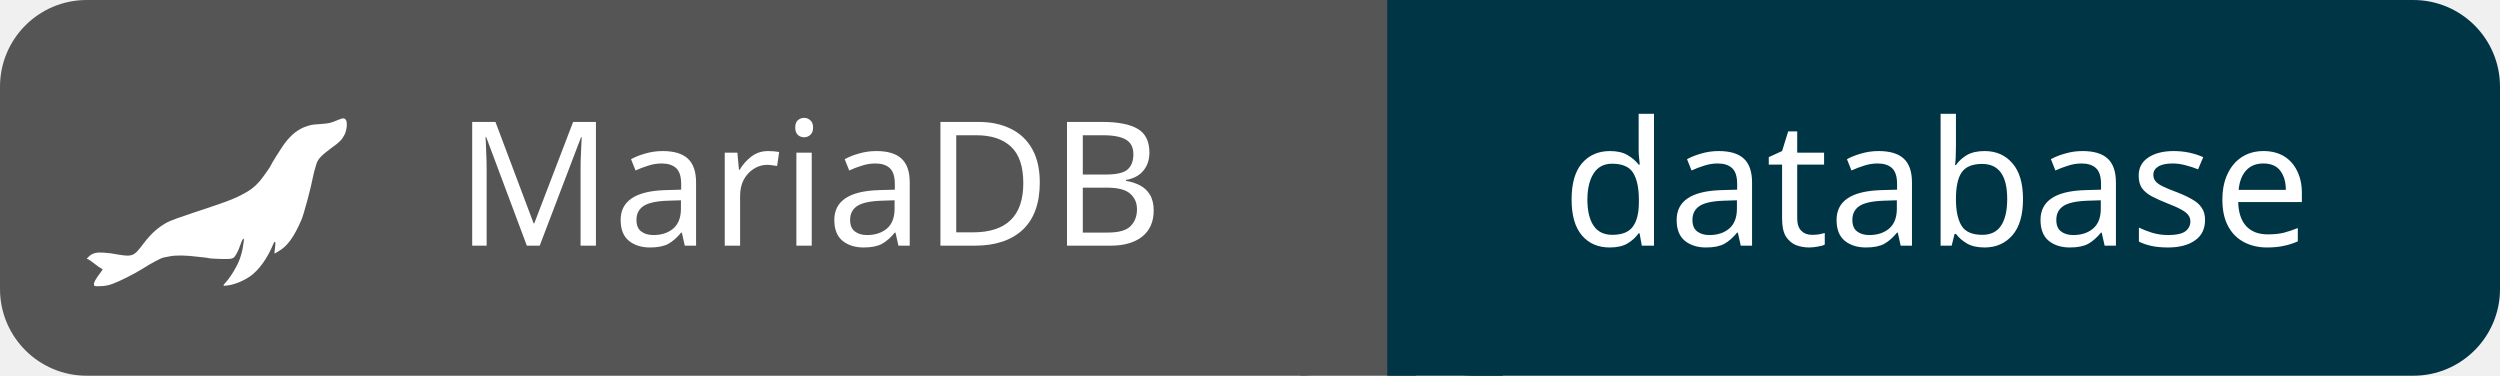
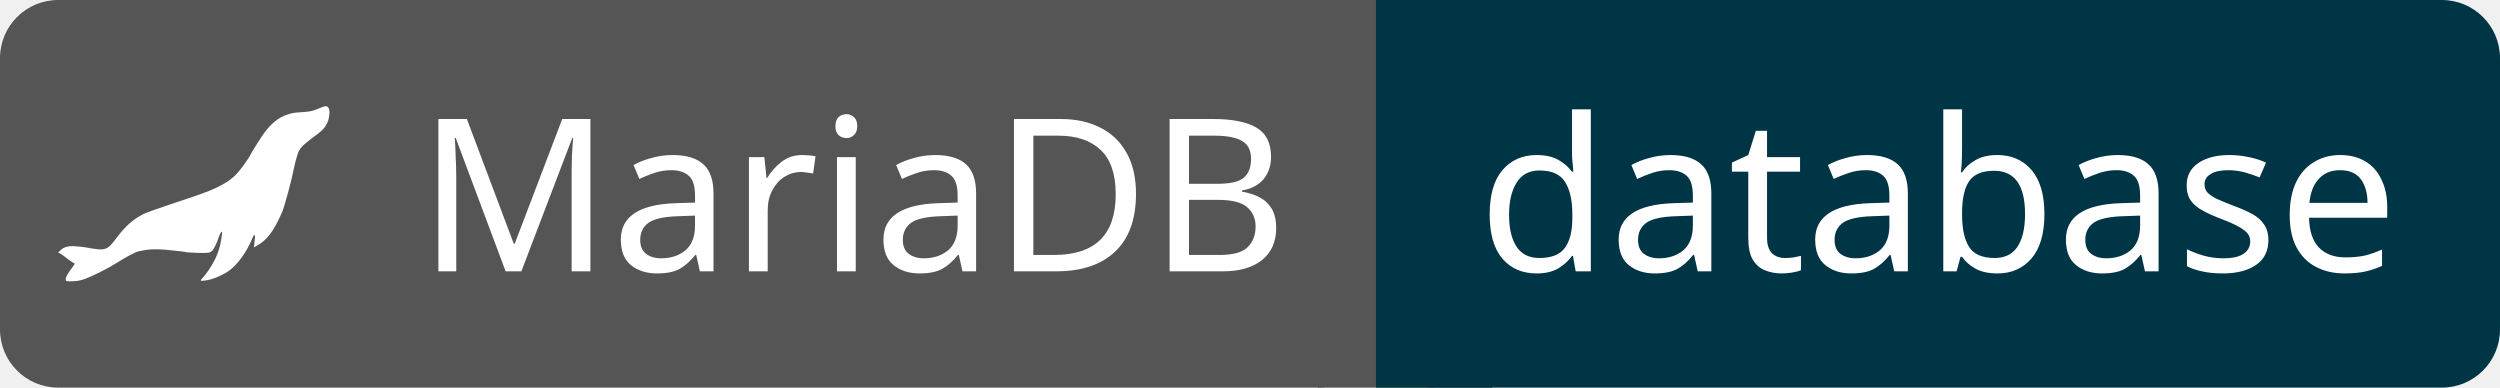
- <svg xmlns="http://www.w3.org/2000/svg" id="mariadb" width="173.0" height="26" viewBox="0 0 173.0 26">
+ <svg xmlns="http://www.w3.org/2000/svg" id="mariadb" width="129.0" height="20" viewBox="0 0 129.0 20">
  <g shape-rendering="geometricPrecision">
-     <rect x="0" width="96.0" height="26" fill="#555" rx="6" ry="6" />
-     <rect x="96.0" width="77.0" height="26" fill="#003545" rx="6" ry="6" />
-     <rect x="90.0" width="8" height="26" fill="#555" rx="0" ry="0" />
-     <rect x="96.0" width="8" height="26" fill="#003545" rx="0" ry="0" />
+     <rect x="0" width="71.0" height="20" fill="#555" rx="3" ry="3" />
+     <rect x="71.0" width="58.0" height="20" fill="#003545" rx="3" ry="3" />
+     <rect x="68.0" width="6" height="20" fill="#555" rx="0" ry="0" />
+     <rect x="71.0" width="6" height="20" fill="#003545" rx="0" ry="0" />
  </g>
  <g text-anchor="middle" shape-rendering="geometricPrecision">
-     <text fill="#fff" font-size="12" font-family="sans-serif" style="font-weight: 500" x="56.0" y="17">MariaDB</text>
-     <text fill="#fff" font-size="12" font-family="sans-serif" style="font-weight: 500" x="134.0" y="17">database</text>
+     <text fill="#fff" font-size="11" font-family="sans-serif" style="font-weight: 500" x="44.0" y="14">MariaDB</text>
+     <text fill="#fff" font-size="11" font-family="sans-serif" style="font-weight: 500" x="100.0" y="14">database</text>
  </g>
  <g shape-rendering="geometricPrecision">
-     <svg width="18" height="18" viewBox="0 0 24 24" x="6" y="5" fill="none">
+     <svg width="14" height="14" viewBox="0 0 24 24" x="3" y="3" fill="none">
      <path fill="#ffffff" d="M23.157 4.412c-.676.284-.79.31-1.673.372-.65.045-.757.057-1.212.209-.75.246-1.395.75-2.02 1.59-.296.398-1.249 1.913-1.249 1.988 0 .057-.65.998-.915 1.32-.574.713-1.08 1.079-2.14 1.59-.77.36-1.224.524-4.102 1.477-1.073.353-2.133.738-2.367.864-.852.449-1.515 1.036-2.203 1.938-1.003 1.32-.972 1.313-3.042.947a12.264 12.264 0 00-.675-.063c-.644-.05-1.023.044-1.332.334L0 17.193l.177.088c.094.05.353.234.561.398.215.17.461.347.55.391.088.044.17.088.183.101.012.013-.089.17-.228.353-.435.581-.593.871-.574 1.048.019.164.032.17.43.17.517-.006.826-.056 1.261-.208.65-.233 2.058-.94 2.784-1.4.776-.5 1.717-.998 1.956-1.042.082-.02.354-.07.594-.114.58-.107 1.464-.095 2.587.05.108.013.373.045.6.064.227.025.43.057.454.076.026.012.474.037.998.056.934.026 1.104.007 1.3-.189.126-.133.385-.631.498-.985.209-.643.417-.921.366-.492-.113.966-.322 1.692-.713 2.411-.259.499-.663 1.092-.934 1.395-.322.347-.315.36.088.315.619-.063 1.471-.397 2.096-.82.827-.562 1.647-1.691 2.19-3.03.107-.27.22-.22.183.083-.013.094-.038.315-.057.498l-.031.328.353-.202c.833-.48 1.414-1.262 2.127-2.884.227-.518.877-2.922 1.073-3.976a9.64 9.64 0 01.271-1.042c.127-.429.196-.555.48-.858.183-.19.625-.555.978-.808.72-.505.953-.75 1.187-1.205.208-.417.284-1.13.132-1.357-.132-.202-.284-.196-.763.006Z" />
    </svg>
  </g>
</svg>
